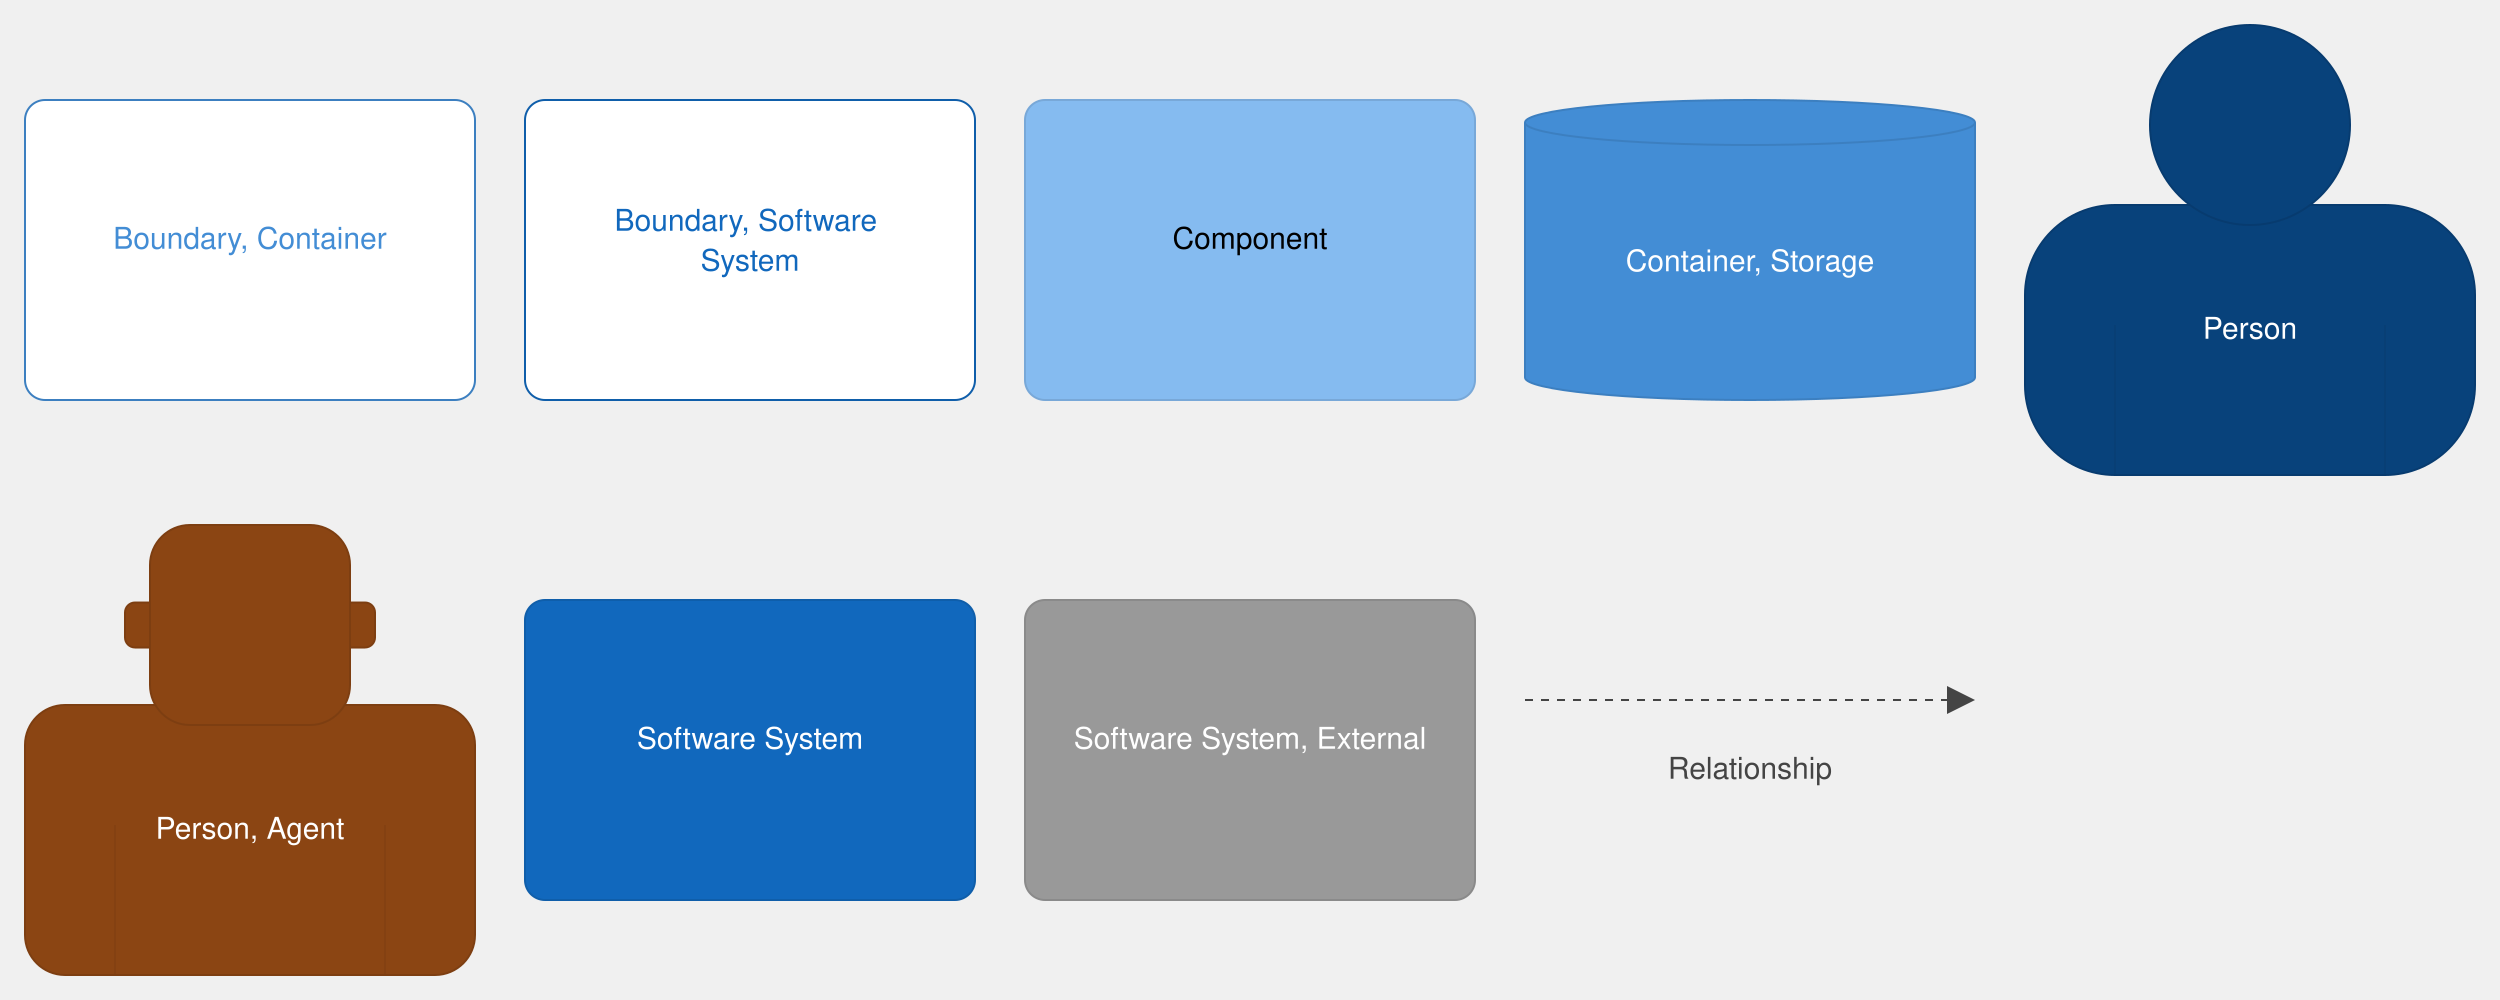
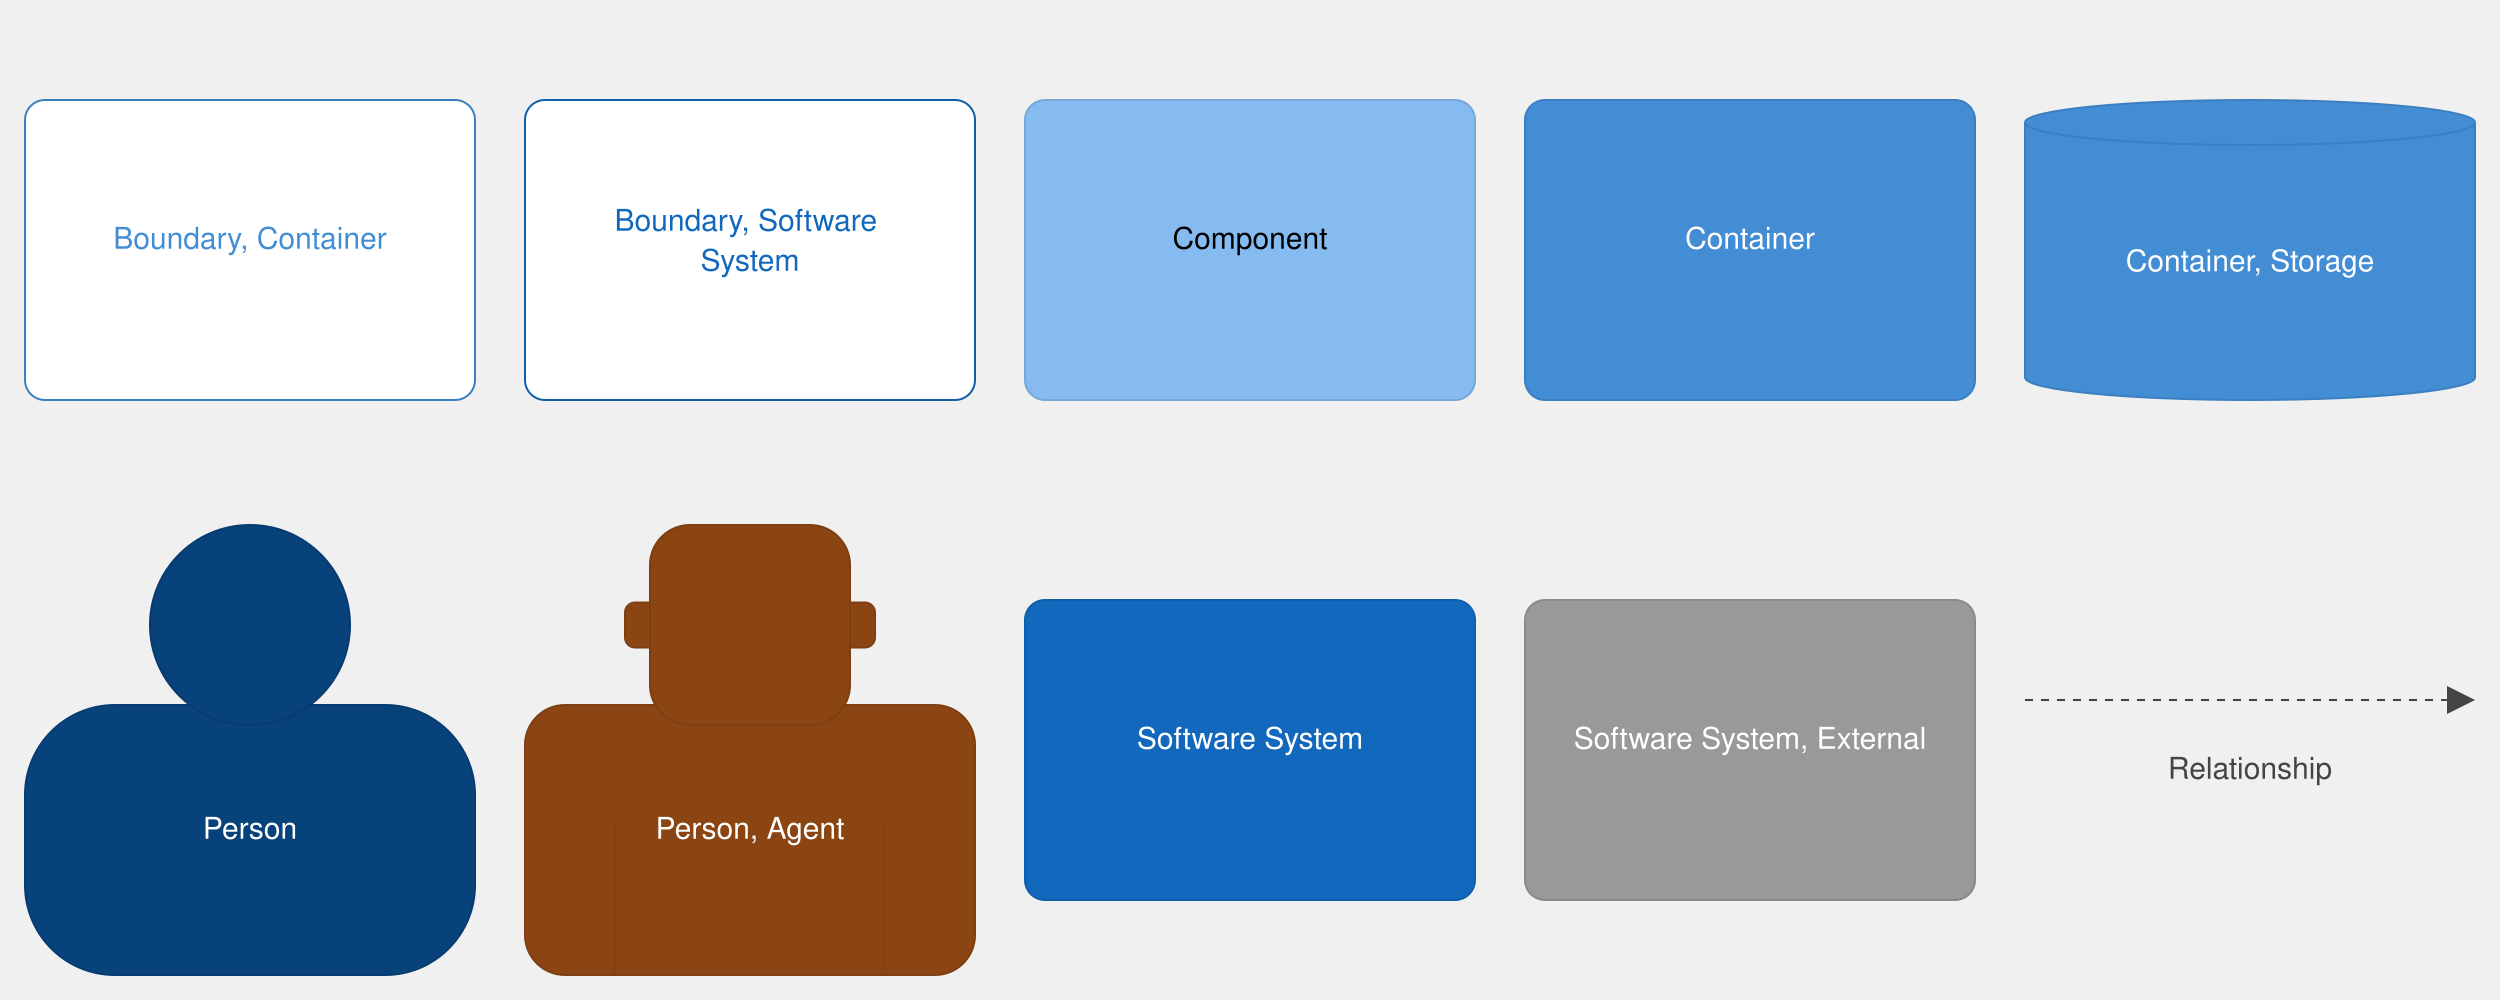
<svg xmlns="http://www.w3.org/2000/svg" version="1.1" viewBox="0 0 2500 1000" style="background: #ffffff">
  <g transform="translate(25,100)">
    <rect width="450" height="300" rx="20" ry="20" x="0" y="0" fill="#ffffff" stroke-width="2" stroke="#3c7fc0" stroke-dasharray="" />
    <text x="225" y="95" text-anchor="middle" dominant-baseline="hanging" fill="#438dd5" font-size="30px" font-family="Tahoma, Verdana, Helvetica, Arial">
      <tspan x="225" dy="40px">Boundary, Container</tspan>
    </text>
  </g>
  <g transform="translate(525,100)">
    <rect width="450" height="300" rx="20" ry="20" x="0" y="0" fill="#ffffff" stroke-width="2" stroke="#0f5eaa" stroke-dasharray="" />
    <text x="225" y="77" text-anchor="middle" dominant-baseline="hanging" fill="#1168bd" font-size="30px" font-family="Tahoma, Verdana, Helvetica, Arial">
      <tspan x="225" dy="40px">Boundary, Software</tspan>
      <tspan x="225" dy="40px">System</tspan>
    </text>
  </g>
  <g transform="translate(1025,100)">
    <rect width="450" height="300" rx="20" ry="20" x="0" y="0" fill="#85bbf0" stroke-width="2" stroke="#78a8d8" stroke-dasharray="" />
    <text x="225" y="95" text-anchor="middle" dominant-baseline="hanging" fill="#000000" font-size="30px" font-family="Tahoma, Verdana, Helvetica, Arial">
      <tspan x="225" dy="40px">Component</tspan>
    </text>
  </g>
  <g transform="translate(1525,100)">
+     <rect width="450" height="300" rx="20" ry="20" x="0" y="0" fill="#438dd5" stroke-width="2" stroke="#3c7fc0" stroke-dasharray="" />
+     <text x="225" y="95" text-anchor="middle" dominant-baseline="hanging" fill="#ffffff" font-size="30px" font-family="Tahoma, Verdana, Helvetica, Arial">
+       <tspan x="225" dy="40px">Container</tspan>
+     </text>
+   </g>
+   <g transform="translate(2025,100)">
    <path id="keyElementCylinderPath" d="M 0,22.5 a 225,22.5 0,0,0 450 0 a 225,22.5 0,0,0 -450 0 l 0,255 a 225,22.5 0,0,0 450 0 l 0,-255" fill="#438dd5" stroke-width="2" stroke="#3c7fc0" stroke-dasharray="" />
    <text x="225" y="117.5" text-anchor="middle" dominant-baseline="hanging" fill="#ffffff" font-size="30px" font-family="Tahoma, Verdana, Helvetica, Arial">
      <tspan x="225" dy="40px">Container, Storage</tspan>
    </text>
  </g>
-   <g transform="translate(2025,25)">
+   <g transform="translate(25,525)">
    <rect x="0" y="180" width="450" height="270" rx="90" fill="#08427b" stroke-width="2" stroke="#073b6f" stroke-dasharray="" />
    <circle cx="225" cy="100" r="100" fill="#08427b" stroke-width="2" stroke="#073b6f" stroke-dasharray="" />
    <line x1="90" y1="300" x2="90" y2="450" stroke-width="1" stroke="#073b6f" stroke-dasharray="" />
    <line x1="360" y1="300" x2="360" y2="450" stroke-width="1" stroke="#073b6f" stroke-dasharray="" />
    <text x="225" y="260" text-anchor="middle" dominant-baseline="hanging" fill="#ffffff" font-size="30px" font-family="Tahoma, Verdana, Helvetica, Arial">
      <tspan x="225" dy="40px">Person</tspan>
    </text>
  </g>
-   <g transform="translate(25,525)">
+   <g transform="translate(525,525)">
    <rect x="0" y="180" width="450" height="270" rx="40" fill="#8b4513" stroke-width="2" stroke="#7d3e11" stroke-dasharray="" />
    <rect x="100" y="77.5" width="250" height="45" rx="10" fill="#8b4513" stroke-width="2" stroke="#7d3e11" stroke-dasharray="" />
    <rect x="125" y="0" width="200" height="200" rx="40" fill="#8b4513" stroke-width="2" stroke="#7d3e11" stroke-dasharray="" />
    <line x1="90" y1="300" x2="90" y2="450" stroke-width="1" stroke="#7d3e11" stroke-dasharray="" />
    <line x1="360" y1="300" x2="360" y2="450" stroke-width="1" stroke="#7d3e11" stroke-dasharray="" />
    <text x="225" y="260" text-anchor="middle" dominant-baseline="hanging" fill="#ffffff" font-size="30px" font-family="Tahoma, Verdana, Helvetica, Arial">
      <tspan x="225" dy="40px">Person, Agent</tspan>
    </text>
  </g>
-   <g transform="translate(525,600)">
+   <g transform="translate(1025,600)">
    <rect width="450" height="300" rx="20" ry="20" x="0" y="0" fill="#1168bd" stroke-width="2" stroke="#0f5eaa" stroke-dasharray="" />
    <text x="225" y="95" text-anchor="middle" dominant-baseline="hanging" fill="#ffffff" font-size="30px" font-family="Tahoma, Verdana, Helvetica, Arial">
      <tspan x="225" dy="40px">Software System</tspan>
    </text>
  </g>
-   <g transform="translate(1025,600)">
+   <g transform="translate(1525,600)">
    <rect width="450" height="300" rx="20" ry="20" x="0" y="0" fill="#999999" stroke-width="2" stroke="#8a8a8a" stroke-dasharray="" />
    <text x="225" y="95" text-anchor="middle" dominant-baseline="hanging" fill="#ffffff" font-size="30px" font-family="Tahoma, Verdana, Helvetica, Arial">
      <tspan x="225" dy="40px">Software System, External</tspan>
    </text>
  </g>
-   <g transform="translate(1525,670)">
+   <g transform="translate(2025,670)">
    <path d="M422,0 L422,44 L450,30 L 422,16" style="fill:#444444" />
    <path d="M0,30 L422,30" style="stroke:#444444; stroke-width: 2; fill: none; stroke-dasharray: 8 8;" />
    <text x="225" y="55" text-anchor="middle" dominant-baseline="hanging" fill="#444444" font-size="30px" font-family="Tahoma, Verdana, Helvetica, Arial">
      <tspan x="225" dy="40px">Relationship</tspan>
    </text>
  </g>
</svg>
